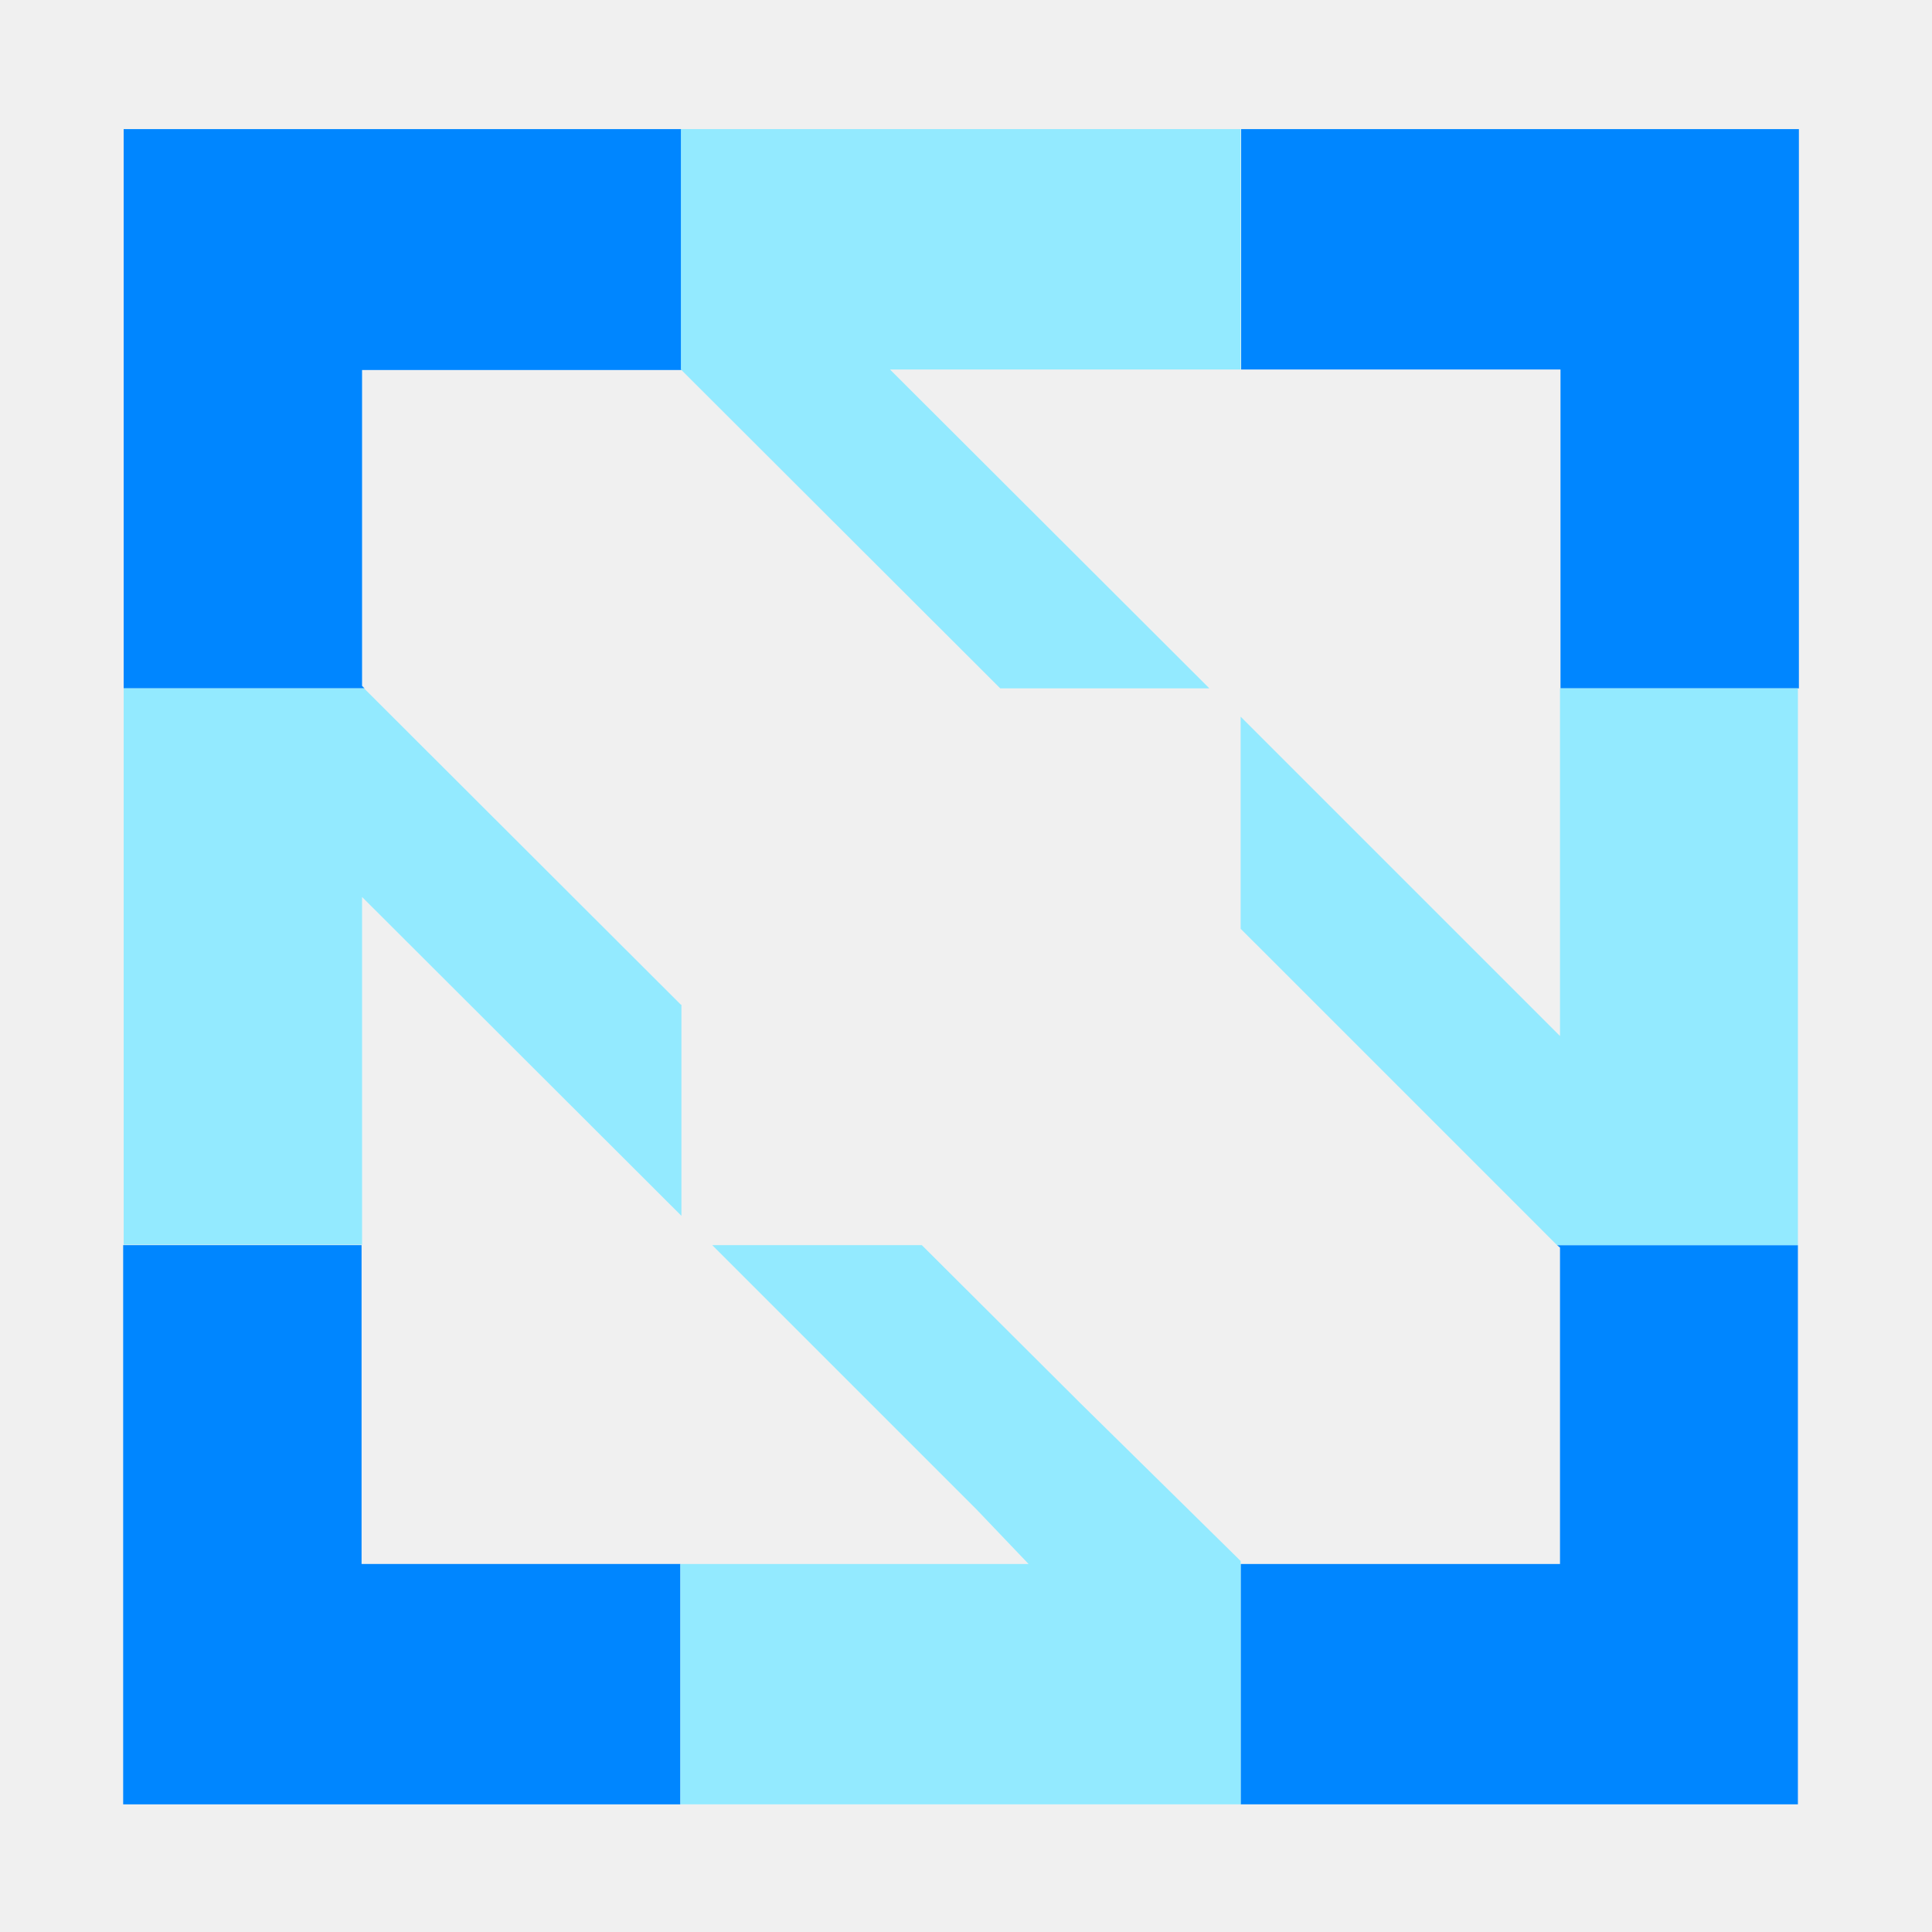
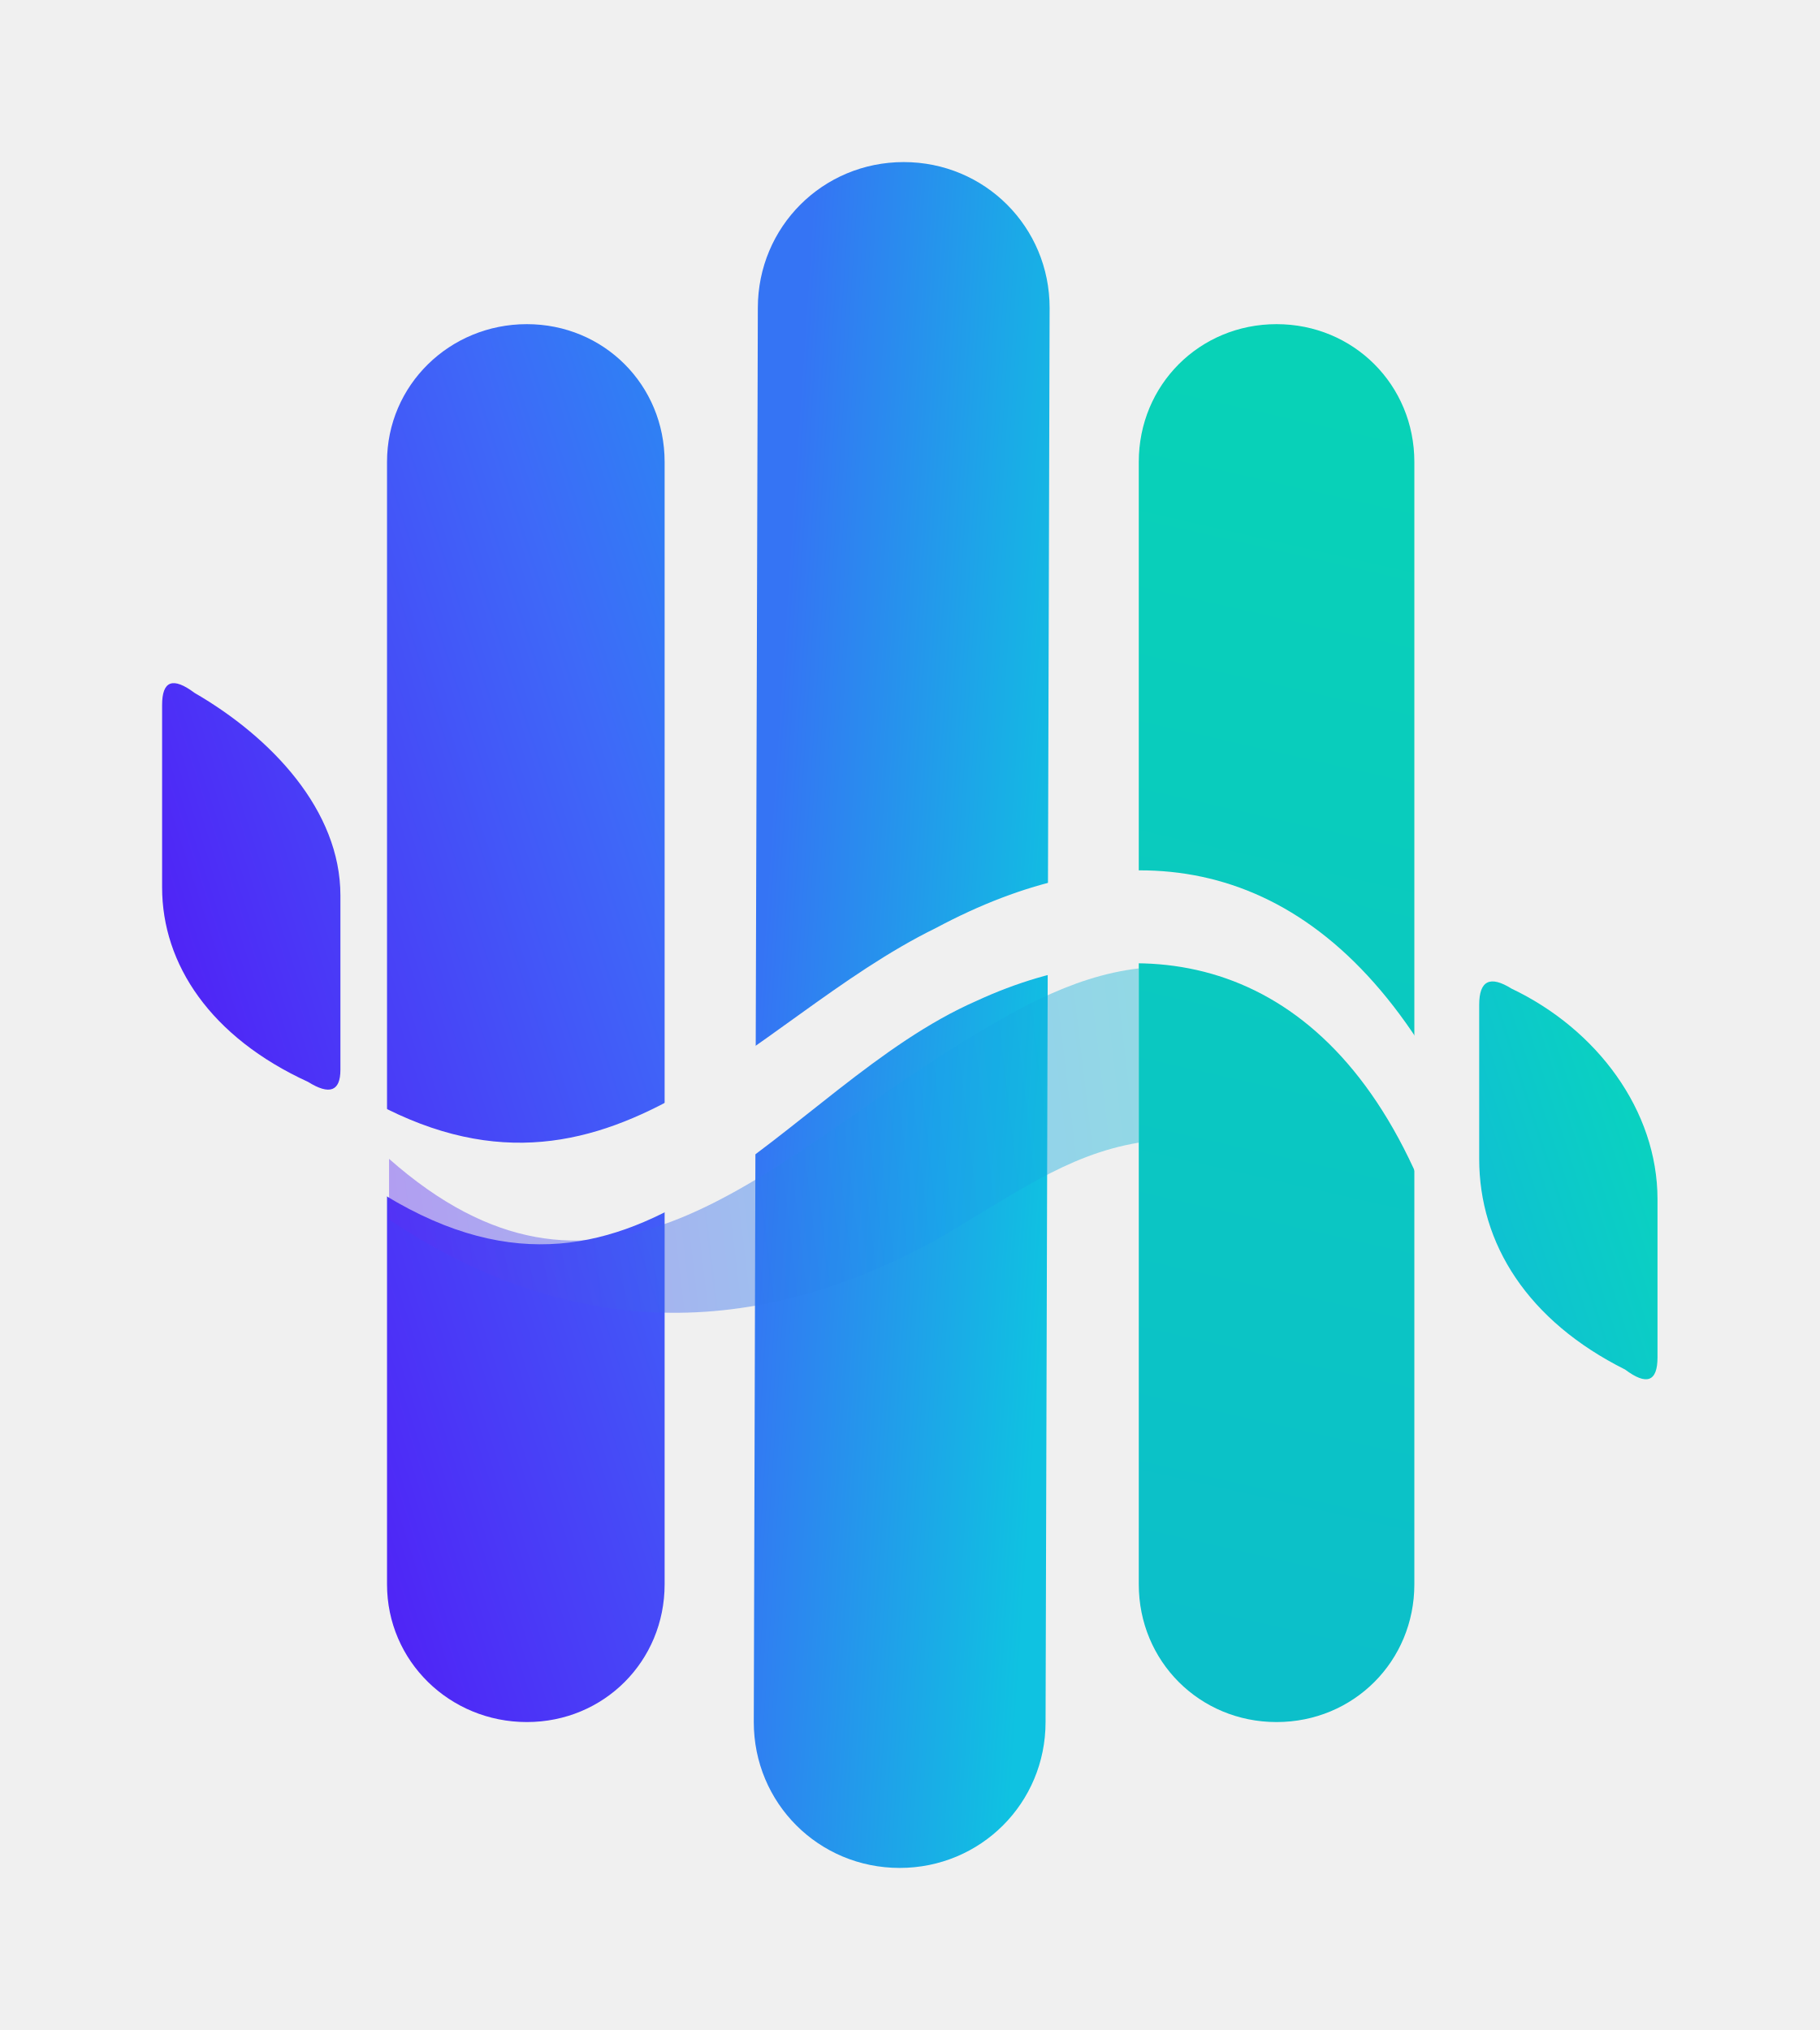
- <svg xmlns="http://www.w3.org/2000/svg" version="1.1" id="a" x="0px" y="0px" viewBox="0 0 389 389" style="enable-background:new 0 0 389 389;" xml:space="preserve">
-   <style type="text/css">
- 	.st0{fill:#0086FF;}
- 	.st1{fill:#93EAFF;}
- </style>
-   <g>
-     <path class="st0" d="M72.8,250.7h-48v112.6h112.2v-48.4H72.8V250.7z" />
-     <path class="st0" d="M314.1,251.2v63.7h-64.3v48.4h112.2V250.7h-48.5L314.1,251.2z" />
-     <path class="st0" d="M24.9,138.6h48.5l-0.5-0.5V74.5h64.3V26H24.9V138.6z" />
-     <path class="st0" d="M249.9,26v48.4h64.3v64.2h48V26C362.1,26,249.9,26,249.9,26z" />
-     <path class="st1" d="M243.5,138.6l-64.3-64.2h70.6V26H137.1v48.4l64.3,64.2H243.5z" />
-     <path class="st1" d="M185.6,250.7h-42.2l53.2,53.2l10.5,11h-70.1v48.4h112.8v-49l-32.1-31.6L185.6,250.7z" />
-     <path class="st1" d="M314.1,138.6v70l-11.1-11.1l-53.2-53.2V187l31.6,31.6l32.1,32.1h48.5V138.6H314.1L314.1,138.6z" />
-     <path class="st1" d="M137.1,202.3l-63.8-63.7H24.9v112h48v-70l64.3,64.2V202.3z" />
+ <svg xmlns="http://www.w3.org/2000/svg" width="449" height="501" viewBox="0 0 449 501">
+   <defs>
+     <linearGradient id="spectrum" x1="98" y1="285" x2="453" y2="170" gradientUnits="userSpaceOnUse">
+       <stop stop-color="#5316F6" />
+       <stop offset=".38" stop-color="#3E69F8" />
+       <stop offset=".65" stop-color="#16A7ED" />
+       <stop offset="1" stop-color="#08D8BA" />
+     </linearGradient>
+     <linearGradient id="teal" x1="339" y1="380" x2="407" y2="80" gradientUnits="userSpaceOnUse">
+       <stop stop-color="#0CBFCA" />
+       <stop offset="1" stop-color="#08D2B7" />
+     </linearGradient>
+     <linearGradient id="center" x1="245" y1="230" x2="320" y2="235" gradientUnits="userSpaceOnUse">
+       <stop stop-color="#3574F4" />
+       <stop offset="1" stop-color="#0FC2E1" />
+     </linearGradient>
+     <linearGradient id="ribbon" x1="154" y1="280" x2="407" y2="250" gradientUnits="userSpaceOnUse">
+       <stop stop-color="#5C2CF3" />
+       <stop offset=".53" stop-color="#199FEB" />
+       <stop offset="1" stop-color="#06D7BE" />
+     </linearGradient>
+     <mask id="channel">
+       <rect width="556" height="600" fill="white" />
+       <path d="M 145 247 C 207 285 242 230 289 207 C 332 184 376 186 408 235 L 408 269 C 383 212 338 207 299 225 C 251 246 217 312 153 273 Z" fill="black" />
+     </mask>
+   </defs>
+   <g id="symbol" transform="translate(-58 22)">
+     <g fill="url(#spectrum)" mask="url(#channel)">
+       <path d="M153.5 92 C153.5 73 169 58 188 58 C207 58 222 73 222 92 L222 369 C222 388 207 403 188 403 C169 403 153.5 388 153.5 369 Z" />
+       <path fill="url(#center)" d="M245 54 C245 34 261 18 281 18 C301 18 317 34 317 54 L316 403 C316 423 300 439 280 439 C260 439 244 423 244 403 Z" />
+       <path fill="url(#teal)" d="M339 92 C339 73 354 58 373 58 C392 58 407 73 407 92 L407 369 C407 388 392 403 373 403 C354 403 339 388 339 369 Z" />
+       <path d="M98 152 Q98 143 106 149 C125 160 142 178 142 199 L142 242 Q142 250 134 245 C110 234 98 216 98 197 Z" />
+       <path d="M423 226 Q423 217 431 222 C452 232 467 252 467 274 L467 313 Q467 322 459 316 C435 304 423 285 423 264 Z" />
+     </g>
+     <path fill="url(#ribbon)" opacity=".42" d="M154 264 C205 309 243 269 291 238 C307 228 322 219 339 217 L339 260 C321 263 308 273 289 284 C238 312 193 305 154 279 Z" />
  </g>
</svg>
